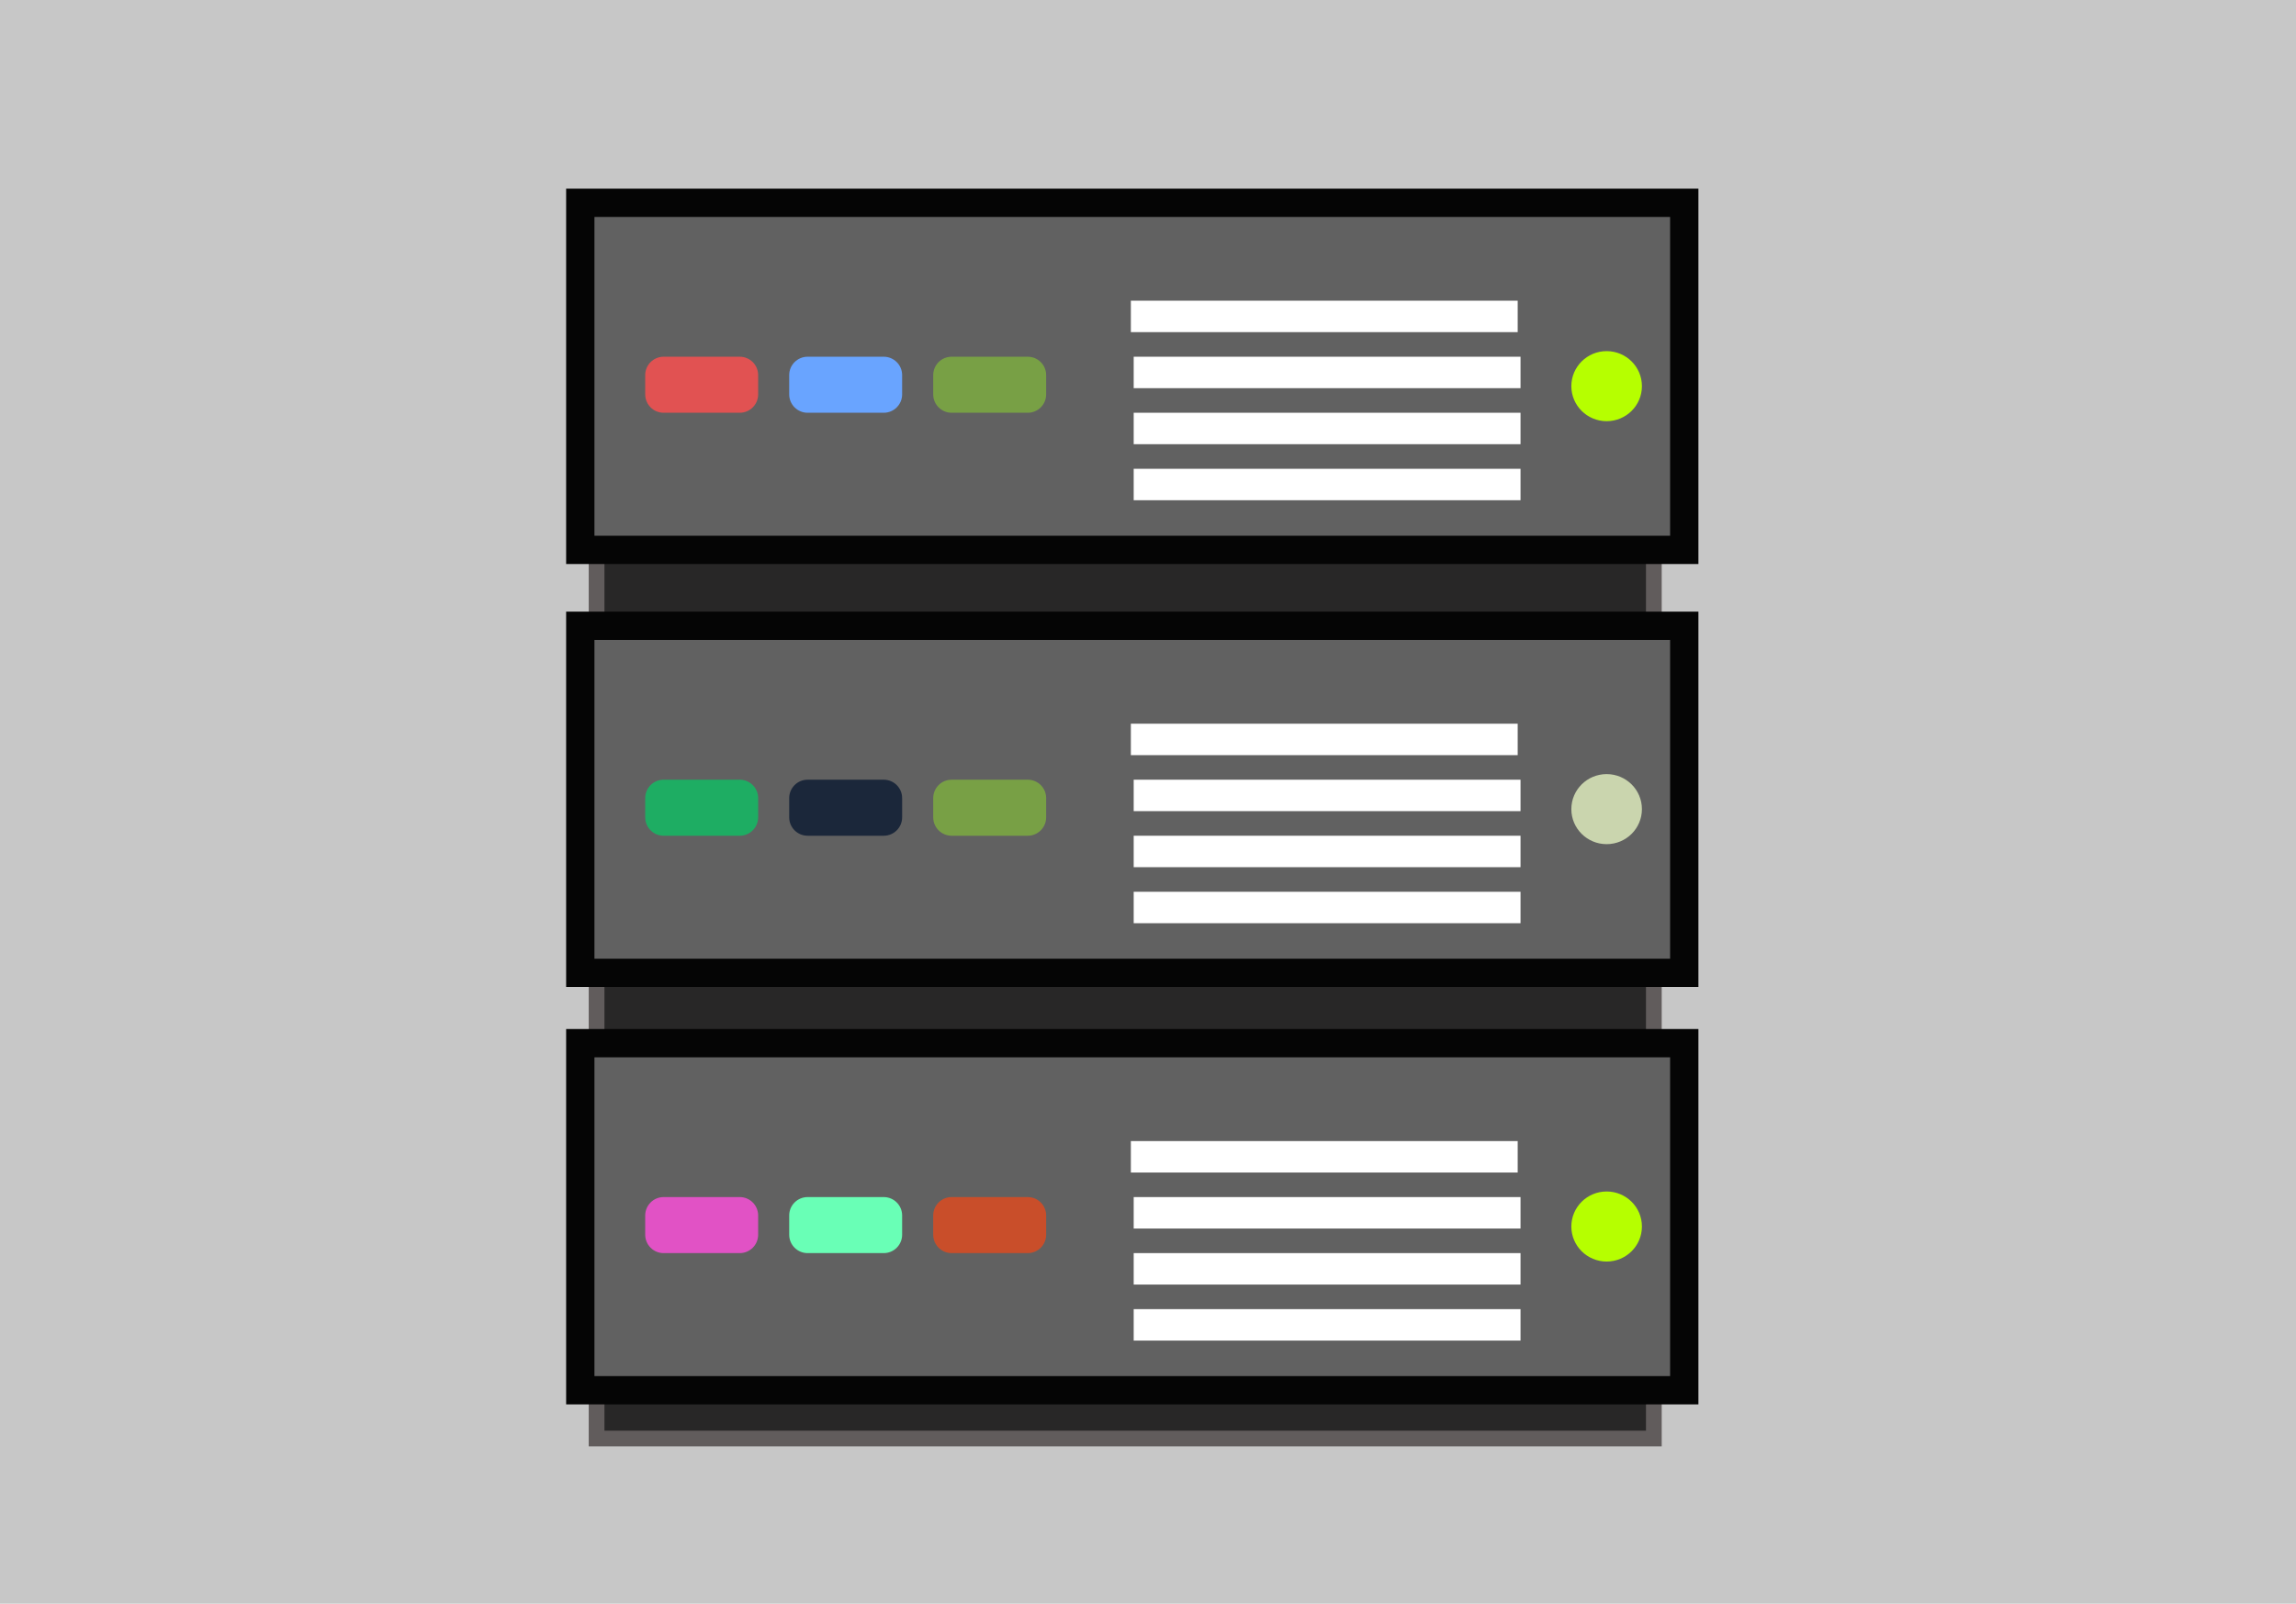
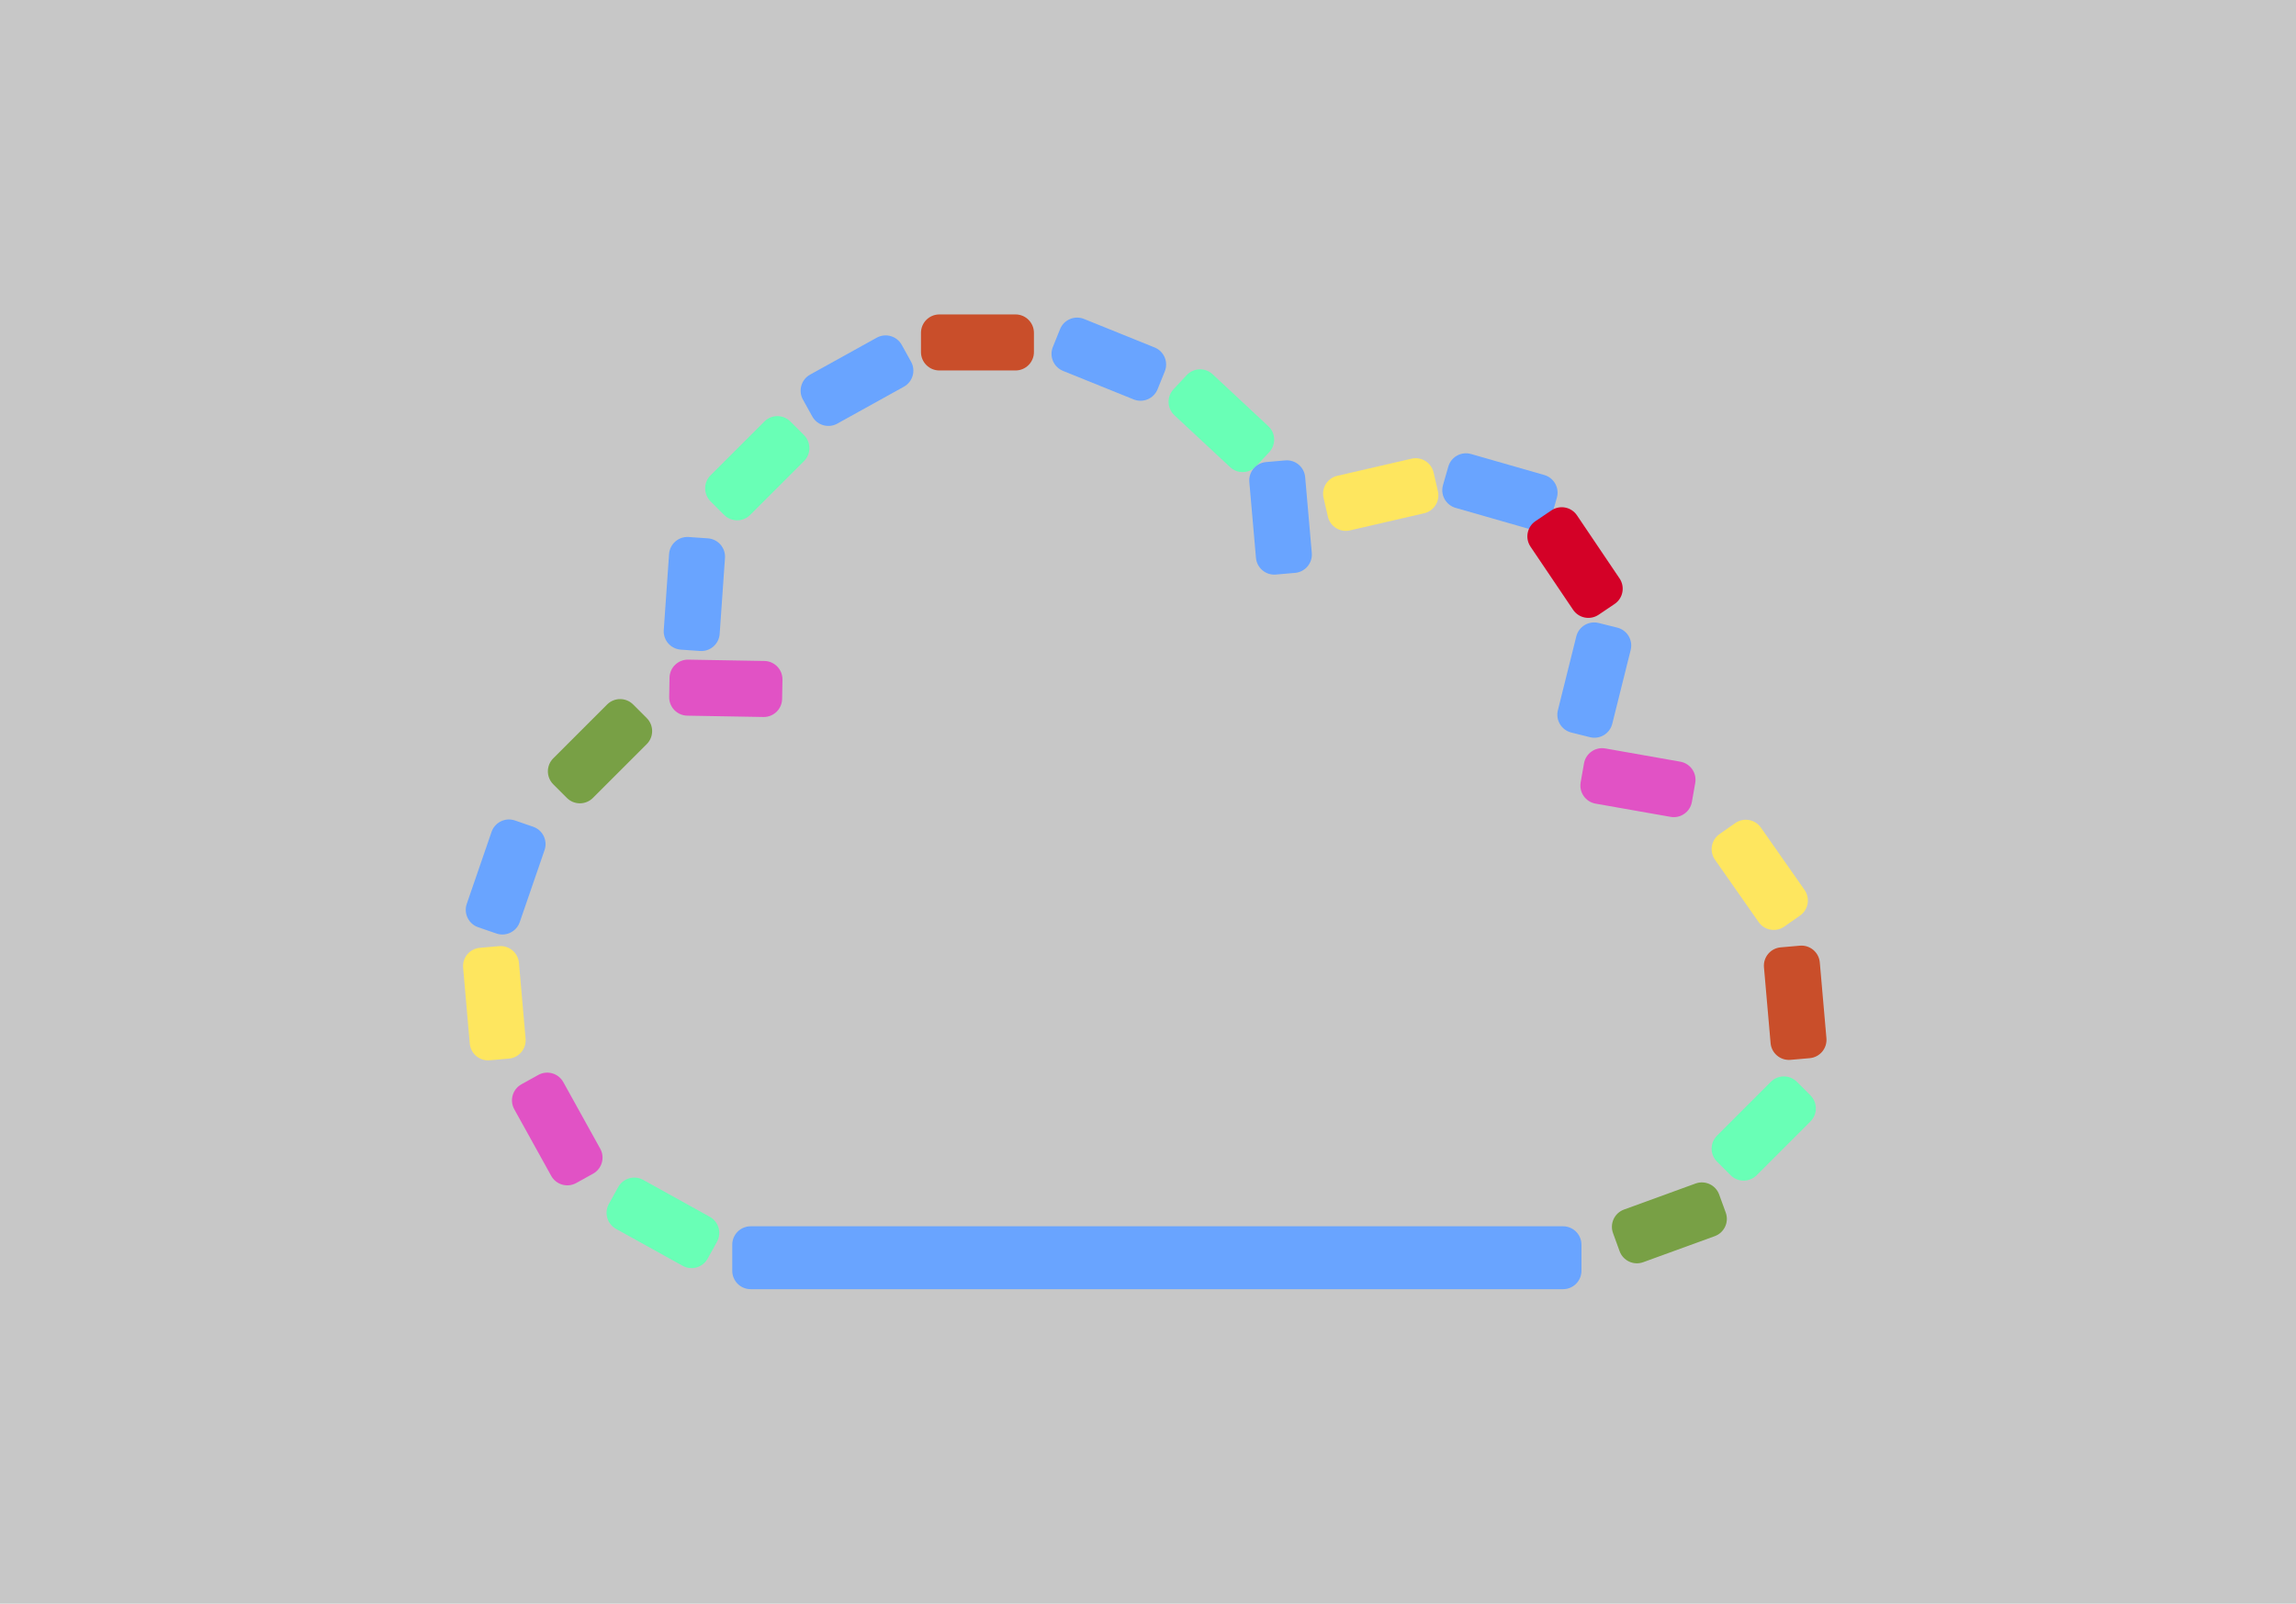
<svg xmlns="http://www.w3.org/2000/svg" width="73px" height="51px" viewBox="0 0 73 51" version="1.1">
  <g id="Page-1" stroke="none" stroke-width="1" fill="none" fill-rule="evenodd">
-     <g id="Group-18">
-       <rect id="Rectangle" fill="#C7C7C7" x="0" y="0" width="73" height="51" />
-       <g id="Group-10" transform="translate(18, 6)">
-         <rect id="Rectangle" stroke="#615C5C" stroke-width="0.5" fill="#282727" x="0.968" y="1.141" width="33.615" height="38.609" />
-         <rect id="Rectangle" stroke="#050505" stroke-width="0.9" fill="#616161" x="0.45" y="0.45" width="35.1" height="11.038" />
-         <rect id="Rectangle" fill="#E15252" x="2.514" y="5.345" width="3.591" height="1.782" rx="0.585" />
-         <rect id="Rectangle" fill="#69A4FF" x="7.092" y="5.345" width="3.591" height="1.782" rx="0.585" />
-         <rect id="Rectangle" fill="#78A045" x="11.671" y="5.345" width="3.591" height="1.782" rx="0.585" />
-         <ellipse id="Oval" fill="#B6FF00" cx="33.082" cy="6.281" rx="1.122" ry="1.114" />
-         <rect id="Rectangle" fill="#FFFFFF" x="17.955" y="3.563" width="12.299" height="1" />
-         <rect id="Rectangle-Copy-3" fill="#FFFFFF" x="18.045" y="5.345" width="12.299" height="1" />
-         <rect id="Rectangle-Copy-4" fill="#FFFFFF" x="18.045" y="7.127" width="12.299" height="1" />
-         <rect id="Rectangle-Copy-5" fill="#FFFFFF" x="18.045" y="8.909" width="12.299" height="1" />
-         <rect id="Rectangle" stroke="#050505" stroke-width="0.9" fill="#616161" x="0.45" y="13.902" width="35.1" height="11.038" />
-         <rect id="Rectangle" fill="#1EAD63" x="2.514" y="18.797" width="3.591" height="1.782" rx="0.585" />
-         <rect id="Rectangle" fill="#1B273A" x="7.092" y="18.797" width="3.591" height="1.782" rx="0.585" />
-         <rect id="Rectangle" fill="#78A045" x="11.671" y="18.797" width="3.591" height="1.782" rx="0.585" />
-         <ellipse id="Oval" fill="#CAD5AE" cx="33.082" cy="19.733" rx="1.122" ry="1.114" />
-         <rect id="Rectangle" fill="#FFFFFF" x="17.955" y="17.016" width="12.299" height="1" />
-         <rect id="Rectangle-Copy-3" fill="#FFFFFF" x="18.045" y="18.797" width="12.299" height="1" />
-         <rect id="Rectangle-Copy-4" fill="#FFFFFF" x="18.045" y="20.579" width="12.299" height="1" />
-         <rect id="Rectangle-Copy-5" fill="#FFFFFF" x="18.045" y="22.361" width="12.299" height="1" />
-         <rect id="Rectangle" stroke="#050505" stroke-width="0.9" fill="#616161" x="0.45" y="27.176" width="35.1" height="11.038" />
-         <rect id="Rectangle" fill="#E152C5" x="2.514" y="32.071" width="3.591" height="1.782" rx="0.585" />
-         <rect id="Rectangle" fill="#69FFB6" x="7.092" y="32.071" width="3.591" height="1.782" rx="0.585" />
-         <rect id="Rectangle" fill="#C94E2A" x="11.671" y="32.071" width="3.591" height="1.782" rx="0.585" />
-         <ellipse id="Oval" fill="#B6FF00" cx="33.082" cy="33.007" rx="1.122" ry="1.114" />
-         <rect id="Rectangle" fill="#FFFFFF" x="17.955" y="30.29" width="12.299" height="1" />
-         <rect id="Rectangle-Copy-3" fill="#FFFFFF" x="18.045" y="32.071" width="12.299" height="1" />
-         <rect id="Rectangle-Copy-4" fill="#FFFFFF" x="18.045" y="33.853" width="12.299" height="1" />
-         <rect id="Rectangle-Copy-5" fill="#FFFFFF" x="18.045" y="35.635" width="12.299" height="1" />
+     <g id="Group-25">
+       <g id="Group-18" fill="#C7C7C7">
+         <rect id="Rectangle" x="0" y="0" width="73" height="51" />
      </g>
+       <rect id="Rectangle" fill="#C94E2A" x="29.282" y="10" width="3.591" height="1.782" rx="0.585" />
+       <rect id="Rectangle" fill="#69A4FF" transform="translate(35.25402, 11.42268) rotate(22) translate(-35.25402, -11.42268) " x="33.459" y="10.532" width="3.591" height="1.782" rx="0.585" />
+       <rect id="Rectangle" fill="#69FFB6" transform="translate(38.83272, 13.38007) rotate(43) translate(-38.83272, -13.38007) " x="37.037" y="12.489" width="3.591" height="1.782" rx="0.585" />
+       <rect id="Rectangle" fill="#69A4FF" transform="translate(40.71499, 16.45775) rotate(85) translate(-40.71499, -16.45775) " x="38.919" y="15.567" width="3.591" height="1.782" rx="0.585" />
+       <rect id="Rectangle" fill="#69A4FF" transform="translate(47.68955, 15.62882) rotate(16) translate(-47.68955, -15.62882) " x="45.894" y="14.738" width="3.591" height="1.782" rx="0.585" />
+       <rect id="Rectangle" fill="#69A4FF" transform="translate(50.68955, 21.62882) rotate(104) translate(-50.68955, -21.62882) " x="48.894" y="20.738" width="3.591" height="1.782" rx="0.585" />
+       <rect id="Rectangle" fill="#FEE65F" transform="translate(43.89937, 15.72783) rotate(-13) translate(-43.89937, -15.72783) " x="42.104" y="14.837" width="3.591" height="1.782" rx="0.585" />
+       <rect id="Rectangle" fill="#E152C5" transform="translate(52.07731, 24.89087) rotate(10) translate(-52.07731, -24.89087) " x="50.282" y="24" width="3.591" height="1.782" rx="0.585" />
+       <rect id="Rectangle" fill="#FEE65F" transform="translate(55.95086, 27.82309) rotate(55) translate(-55.95086, -27.82309) " x="54.155" y="26.932" width="3.591" height="1.782" rx="0.585" />
+       <rect id="Rectangle" fill="#D40127" transform="translate(50.07731, 17.89087) rotate(56) translate(-50.07731, -17.89087) " x="48.282" y="17" width="3.591" height="1.782" rx="0.585" />
+       <rect id="Rectangle" fill="#C94E2A" transform="translate(57.07731, 31.89087) rotate(85) translate(-57.07731, -31.89087) " x="55.282" y="31" width="3.591" height="1.782" rx="0.585" />
+       <rect id="Rectangle" fill="#69FFB6" transform="translate(56.07731, 35.89087) rotate(135) translate(-56.07731, -35.89087) " x="54.282" y="35" width="3.591" height="1.782" rx="0.585" />
+       <rect id="Rectangle" fill="#78A045" transform="translate(53.07731, 38.89087) rotate(160) translate(-53.07731, -38.89087) " x="51.282" y="38" width="3.591" height="1.782" rx="0.585" />
+       <rect id="Rectangle" fill="#78A045" transform="translate(19.07731, 23.89087) rotate(135) translate(-19.07731, -23.89087) " x="17.282" y="23" width="3.591" height="1.782" rx="0.585" />
+       <rect id="Rectangle" fill="#E152C5" transform="translate(23.07731, 21.89087) rotate(181) translate(-23.07731, -21.89087) " x="21.282" y="21" width="3.591" height="1.782" rx="0.585" />
+       <rect id="Rectangle" fill="#69A4FF" transform="translate(16.07731, 27.89087) rotate(109) translate(-16.07731, -27.89087) " x="14.282" y="27" width="3.591" height="1.782" rx="0.585" />
+       <rect id="Rectangle" fill="#69FFB6" transform="translate(21.07731, 38.89087) rotate(209) translate(-21.07731, -38.89087) " x="19.282" y="38" width="3.591" height="1.782" rx="0.585" />
+       <rect id="Rectangle" fill="#E152C5" transform="translate(17.71744, 35.90564) rotate(241) translate(-17.71744, -35.90564) " x="15.922" y="35.015" width="3.591" height="1.782" rx="0.585" />
+       <rect id="Rectangle" fill="#FEE65F" transform="translate(15.71744, 31.90564) rotate(265) translate(-15.71744, -31.90564) " x="13.922" y="31.015" width="3.591" height="1.782" rx="0.585" />
+       <rect id="Rectangle" fill="#69FFB6" transform="translate(24.07731, 14.89087) rotate(135) translate(-24.07731, -14.89087) " x="22.282" y="14" width="3.591" height="1.782" rx="0.585" />
+       <rect id="Rectangle" fill="#69A4FF" transform="translate(27.24785, 12.10665) rotate(151) translate(-27.24785, -12.10665) " x="25.452" y="11.216" width="3.591" height="1.782" rx="0.585" />
+       <rect id="Rectangle" fill="#69A4FF" transform="translate(22.07731, 18.89087) rotate(94) translate(-22.07731, -18.89087) " x="20.282" y="18" width="3.591" height="1.782" rx="0.585" />
+       <rect id="Rectangle" fill="#69A4FF" transform="translate(36.7818, 40) rotate(180) translate(-36.7818, -40) " x="23.282" y="39" width="27" height="2" rx="0.585" />
    </g>
  </g>
</svg>
